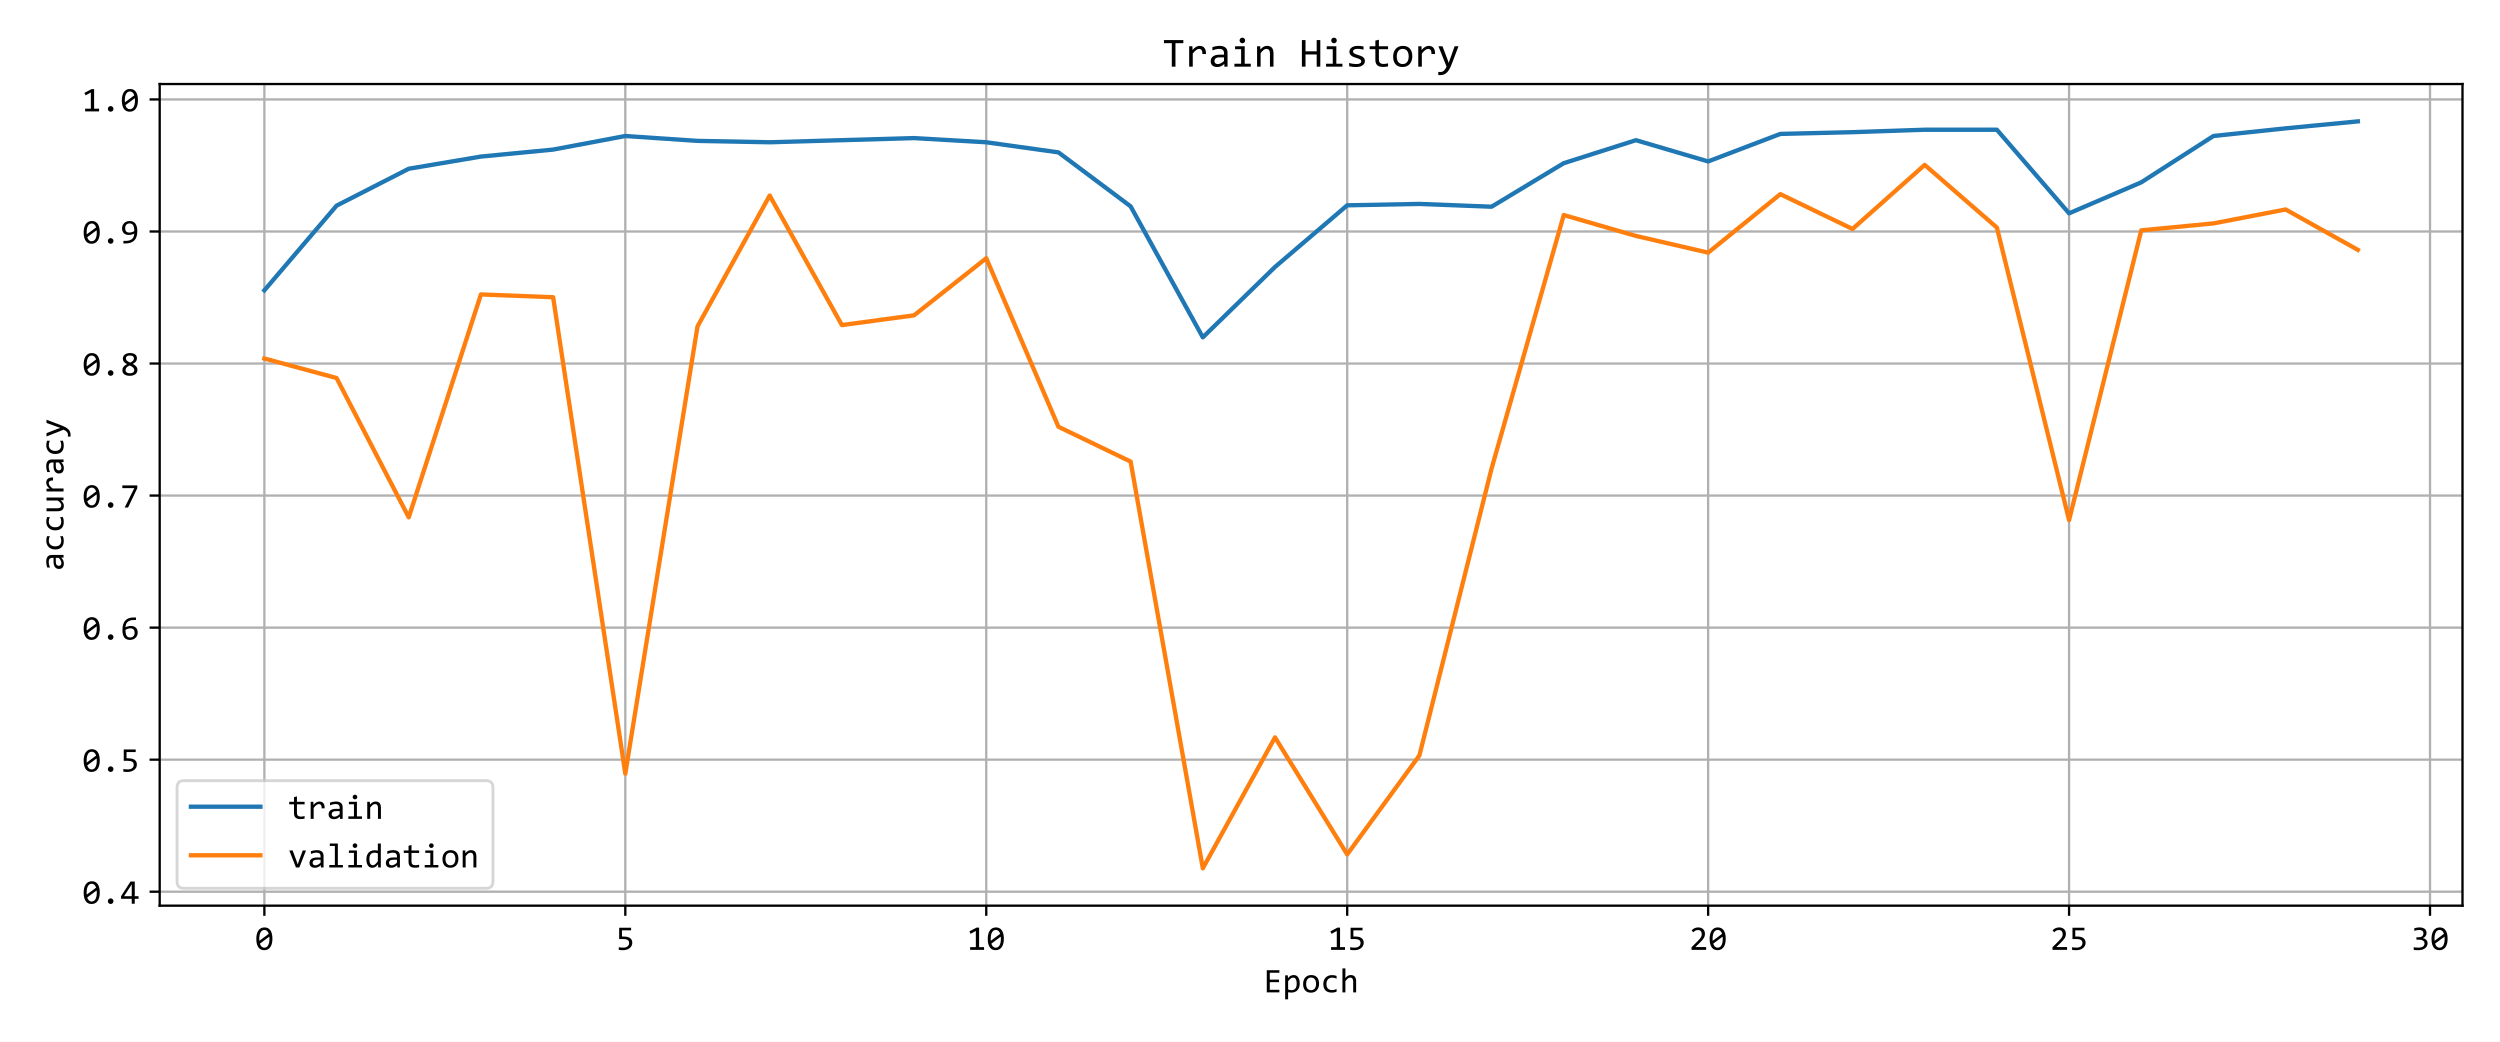
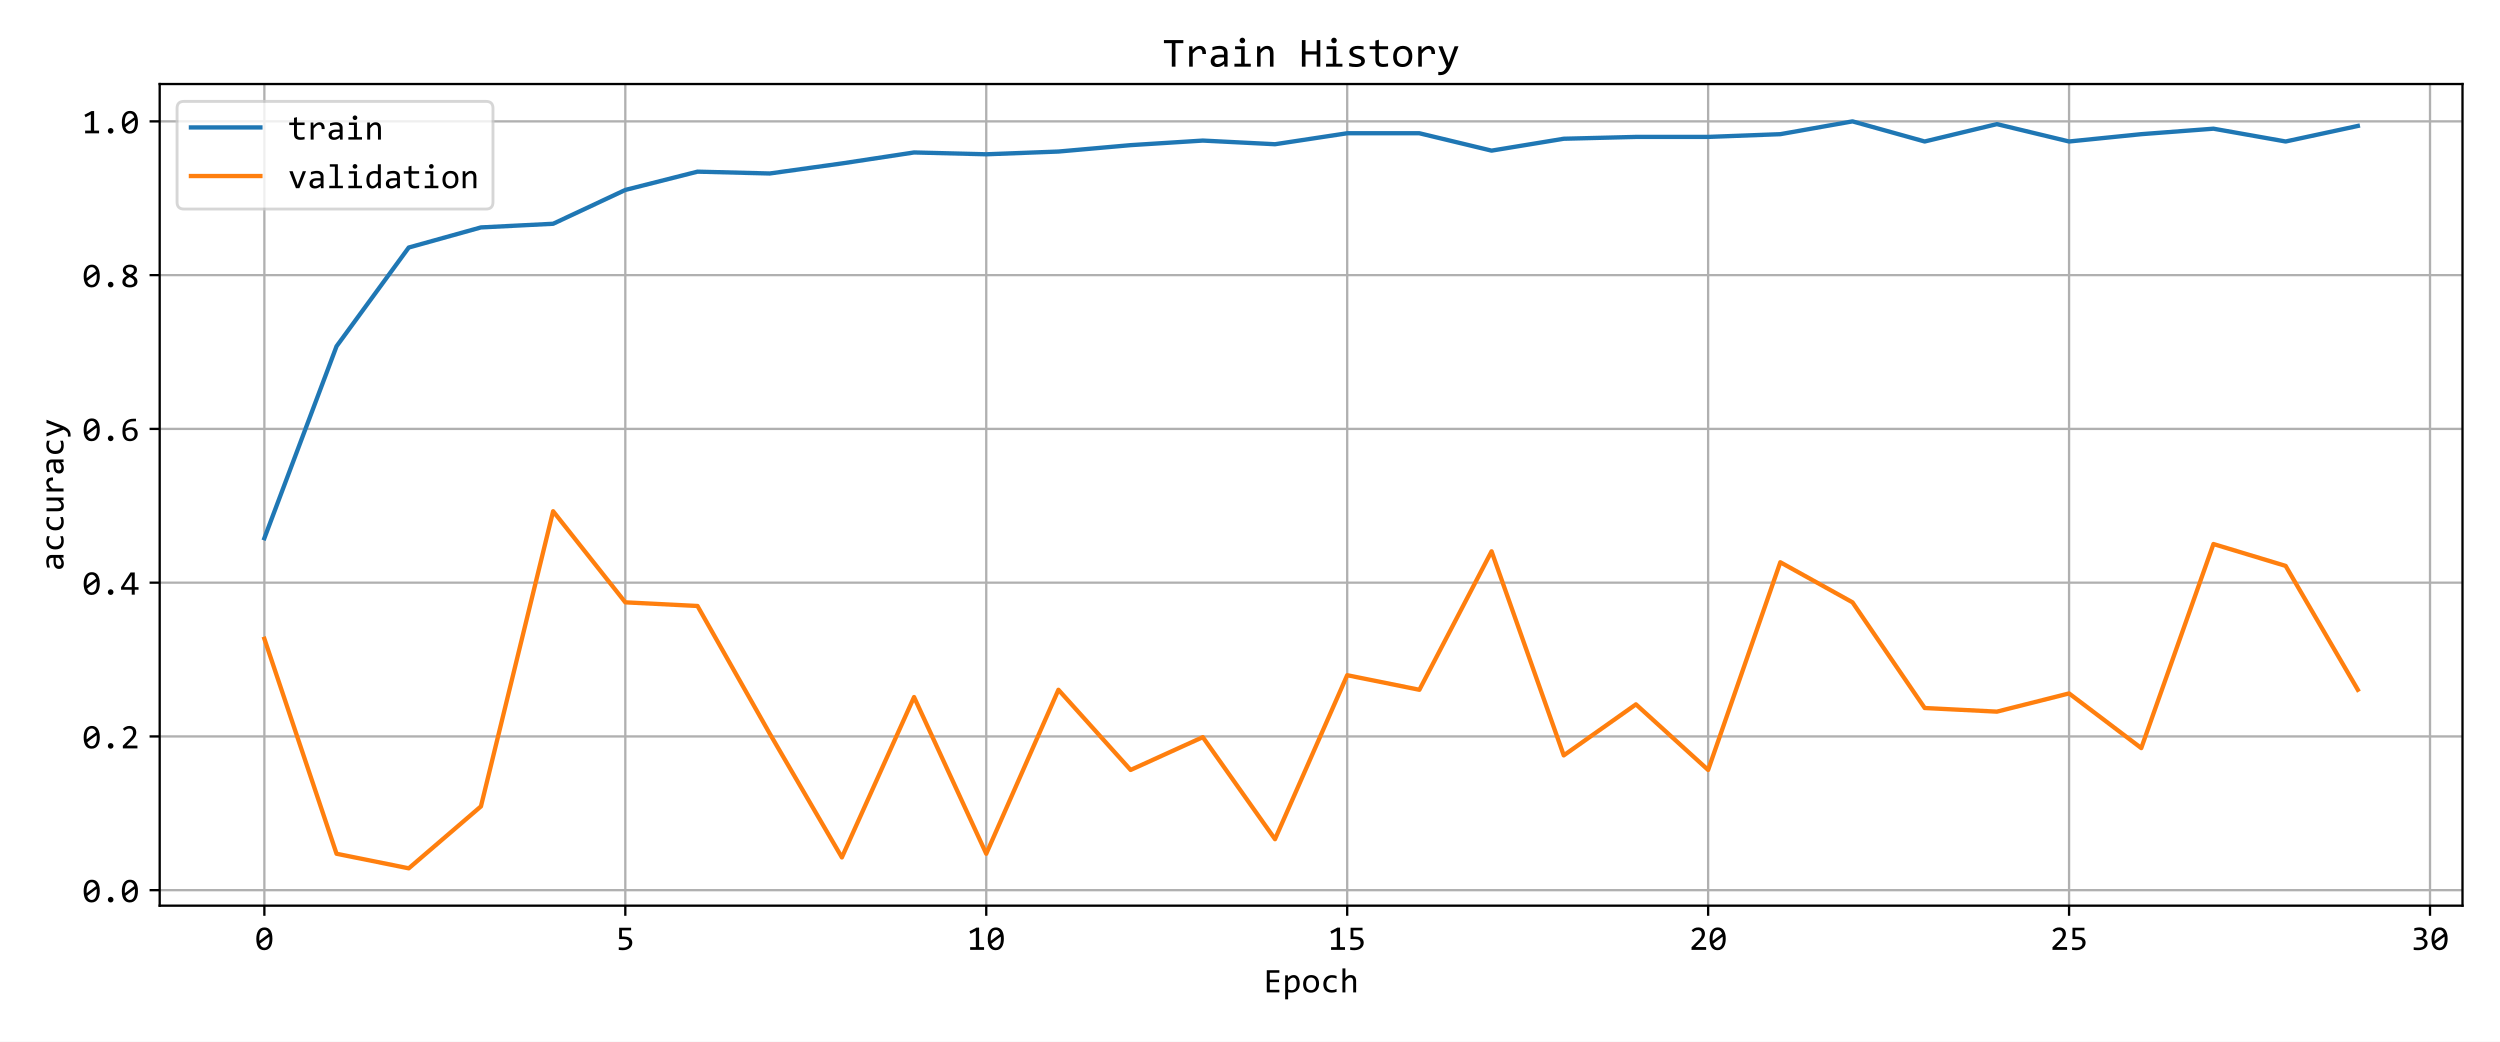
<svg xmlns="http://www.w3.org/2000/svg" xmlns:xlink="http://www.w3.org/1999/xlink" width="864pt" height="360pt" viewBox="0 0 864 360" version="1.1">
  <defs>
    <style type="text/css">*{stroke-linejoin: round; stroke-linecap: butt}</style>
  </defs>
  <g id="figure_1">
    <g id="patch_1">
      <path d="M 0 360  L 864 360  L 864 0  L 0 0  z " style="fill: #ffffff" />
    </g>
    <g id="axes_1">
      <g id="patch_2">
        <path d="M 55.19 313  L 851.04 313  L 851.04 29.04  L 55.19 29.04  z " style="fill: #ffffff" />
      </g>
      <g id="matplotlib.axis_1">
        <g id="xtick_1">
          <g id="line2d_1">
-             <path d="M 91.365 313  L 91.365 29.04  " clip-path="url(#p1c2dff06a8)" style="fill: none; stroke: #b0b0b0; stroke-width: 0.8; stroke-linecap: square" />
+             <path d="M 91.365 313  L 91.365 29.04  " clip-path="url(#p4a20f8041e)" style="fill: none; stroke: #b0b0b0; stroke-width: 0.8; stroke-linecap: square" />
          </g>
          <g id="line2d_2">
            <defs>
-               <path id="m6f1ae9b182" d="M 0 0  L 0 3.5  " style="stroke: #000000; stroke-width: 0.8" />
-             </defs>
-             <g>
-               <use xlink:href="#m6f1ae9b182" x="91.365" y="313" style="stroke: #000000; stroke-width: 0.8" />
+               <path id="md03b882b1d" d="M 0 0  L 0 3.5  " style="stroke: #000000; stroke-width: 0.8" />
+             </defs>
+             <g>
+               <use xlink:href="#md03b882b1d" x="91.365" y="313" style="stroke: #000000; stroke-width: 0.8" />
            </g>
          </g>
          <g id="text_1">
            <g transform="translate(88.06594 328.28) scale(0.12 -0.12)">
              <defs>
                <path id="Consolas-30" d="M 3244 2041  Q 3244 1572 3150 1186  Q 3056 800 2865 523  Q 2675 247 2392 95  Q 2109 -56 1728 -56  Q 1400 -56 1131 67  Q 863 191 672 447  Q 481 703 378 1100  Q 275 1497 275 2041  Q 275 2509 370 2896  Q 466 3284 655 3561  Q 844 3838 1128 3989  Q 1413 4141 1791 4141  Q 2119 4141 2387 4017  Q 2656 3894 2847 3636  Q 3038 3378 3141 2981  Q 3244 2584 3244 2041  z M 2694 2022  Q 2694 2128 2686 2233  Q 2678 2338 2669 2438  L 941 1153  Q 988 991 1059 853  Q 1131 716 1232 617  Q 1334 519 1464 464  Q 1594 409 1759 409  Q 1972 409 2145 512  Q 2319 616 2441 819  Q 2563 1022 2628 1323  Q 2694 1625 2694 2022  z M 825 2059  Q 825 1963 826 1866  Q 828 1769 838 1678  L 2566 2956  Q 2519 3116 2447 3247  Q 2375 3378 2275 3473  Q 2175 3569 2047 3622  Q 1919 3675 1759 3675  Q 1547 3675 1373 3572  Q 1200 3469 1078 3264  Q 956 3059 890 2757  Q 825 2456 825 2059  z " transform="scale(0.015625)" />
              </defs>
              <use xlink:href="#Consolas-30" />
            </g>
          </g>
        </g>
        <g id="xtick_2">
          <g id="line2d_3">
-             <path d="M 216.106 313  L 216.106 29.04  " clip-path="url(#p1c2dff06a8)" style="fill: none; stroke: #b0b0b0; stroke-width: 0.8; stroke-linecap: square" />
+             <path d="M 216.106 313  L 216.106 29.04  " clip-path="url(#p4a20f8041e)" style="fill: none; stroke: #b0b0b0; stroke-width: 0.8; stroke-linecap: square" />
          </g>
          <g id="line2d_4">
            <g>
-               <use xlink:href="#m6f1ae9b182" x="216.106" y="313" style="stroke: #000000; stroke-width: 0.8" />
+               <use xlink:href="#md03b882b1d" x="216.106" y="313" style="stroke: #000000; stroke-width: 0.8" />
            </g>
          </g>
          <g id="text_2">
            <g transform="translate(212.8073 328.28) scale(0.12 -0.12)">
              <defs>
                <path id="Consolas-35" d="M 3047 1306  Q 3047 1003 2915 753  Q 2784 503 2554 323  Q 2325 144 2012 44  Q 1700 -56 1338 -56  Q 1247 -56 1142 -51  Q 1038 -47 934 -39  Q 831 -31 732 -22  Q 634 -13 556 0  L 556 494  Q 725 453 942 434  Q 1159 416 1381 416  Q 1631 416 1831 475  Q 2031 534 2172 645  Q 2313 756 2388 914  Q 2463 1072 2463 1269  Q 2463 1650 2189 1823  Q 1916 1997 1403 1997  L 628 1997  L 628 4084  L 2828 4084  L 2828 3609  L 1141 3609  L 1141 2463  L 1497 2463  Q 1791 2463 2069 2409  Q 2347 2356 2564 2223  Q 2781 2091 2914 1867  Q 3047 1644 3047 1306  z " transform="scale(0.015625)" />
              </defs>
              <use xlink:href="#Consolas-35" />
            </g>
          </g>
        </g>
        <g id="xtick_3">
          <g id="line2d_5">
-             <path d="M 340.848 313  L 340.848 29.04  " clip-path="url(#p1c2dff06a8)" style="fill: none; stroke: #b0b0b0; stroke-width: 0.8; stroke-linecap: square" />
+             <path d="M 340.848 313  L 340.848 29.04  " clip-path="url(#p4a20f8041e)" style="fill: none; stroke: #b0b0b0; stroke-width: 0.8; stroke-linecap: square" />
          </g>
          <g id="line2d_6">
            <g>
-               <use xlink:href="#m6f1ae9b182" x="340.848" y="313" style="stroke: #000000; stroke-width: 0.8" />
+               <use xlink:href="#md03b882b1d" x="340.848" y="313" style="stroke: #000000; stroke-width: 0.8" />
            </g>
          </g>
          <g id="text_3">
            <g transform="translate(334.2496 328.28) scale(0.12 -0.12)">
              <defs>
                <path id="Consolas-31" d="M 3116 0  L 550 0  L 550 506  L 1600 506  L 1600 3488  L 622 2956  L 422 3419  L 1722 4103  L 2203 4103  L 2203 506  L 3116 506  L 3116 0  z " transform="scale(0.015625)" />
              </defs>
              <use xlink:href="#Consolas-31" />
              <use xlink:href="#Consolas-30" x="54.98" />
            </g>
          </g>
        </g>
        <g id="xtick_4">
          <g id="line2d_7">
-             <path d="M 465.589 313  L 465.589 29.04  " clip-path="url(#p1c2dff06a8)" style="fill: none; stroke: #b0b0b0; stroke-width: 0.8; stroke-linecap: square" />
+             <path d="M 465.589 313  L 465.589 29.04  " clip-path="url(#p4a20f8041e)" style="fill: none; stroke: #b0b0b0; stroke-width: 0.8; stroke-linecap: square" />
          </g>
          <g id="line2d_8">
            <g>
-               <use xlink:href="#m6f1ae9b182" x="465.589" y="313" style="stroke: #000000; stroke-width: 0.8" />
+               <use xlink:href="#md03b882b1d" x="465.589" y="313" style="stroke: #000000; stroke-width: 0.8" />
            </g>
          </g>
          <g id="text_4">
            <g transform="translate(458.991 328.28) scale(0.12 -0.12)">
              <use xlink:href="#Consolas-31" />
              <use xlink:href="#Consolas-35" x="54.98" />
            </g>
          </g>
        </g>
        <g id="xtick_5">
          <g id="line2d_9">
-             <path d="M 590.331 313  L 590.331 29.04  " clip-path="url(#p1c2dff06a8)" style="fill: none; stroke: #b0b0b0; stroke-width: 0.8; stroke-linecap: square" />
+             <path d="M 590.331 313  L 590.331 29.04  " clip-path="url(#p4a20f8041e)" style="fill: none; stroke: #b0b0b0; stroke-width: 0.8; stroke-linecap: square" />
          </g>
          <g id="line2d_10">
            <g>
-               <use xlink:href="#m6f1ae9b182" x="590.331" y="313" style="stroke: #000000; stroke-width: 0.8" />
+               <use xlink:href="#md03b882b1d" x="590.331" y="313" style="stroke: #000000; stroke-width: 0.8" />
            </g>
          </g>
          <g id="text_5">
            <g transform="translate(583.7324 328.28) scale(0.12 -0.12)">
              <defs>
                <path id="Consolas-32" d="M 3150 0  L 459 0  L 459 488  L 1516 1538  Q 1775 1794 1937 1981  Q 2100 2169 2190 2323  Q 2281 2478 2312 2615  Q 2344 2753 2344 2913  Q 2344 3063 2303 3198  Q 2263 3334 2178 3437  Q 2094 3541 1959 3600  Q 1825 3659 1638 3659  Q 1378 3659 1165 3543  Q 953 3428 775 3244  L 475 3603  Q 706 3847 1007 3994  Q 1309 4141 1709 4141  Q 1981 4141 2204 4059  Q 2428 3978 2590 3825  Q 2753 3672 2842 3450  Q 2931 3228 2931 2950  Q 2931 2716 2868 2516  Q 2806 2316 2679 2117  Q 2553 1919 2361 1706  Q 2169 1494 1906 1241  L 1166 519  L 3150 519  L 3150 0  z " transform="scale(0.015625)" />
              </defs>
              <use xlink:href="#Consolas-32" />
              <use xlink:href="#Consolas-30" x="54.98" />
            </g>
          </g>
        </g>
        <g id="xtick_6">
          <g id="line2d_11">
-             <path d="M 715.072 313  L 715.072 29.04  " clip-path="url(#p1c2dff06a8)" style="fill: none; stroke: #b0b0b0; stroke-width: 0.8; stroke-linecap: square" />
+             <path d="M 715.072 313  L 715.072 29.04  " clip-path="url(#p4a20f8041e)" style="fill: none; stroke: #b0b0b0; stroke-width: 0.8; stroke-linecap: square" />
          </g>
          <g id="line2d_12">
            <g>
-               <use xlink:href="#m6f1ae9b182" x="715.072" y="313" style="stroke: #000000; stroke-width: 0.8" />
+               <use xlink:href="#md03b882b1d" x="715.072" y="313" style="stroke: #000000; stroke-width: 0.8" />
            </g>
          </g>
          <g id="text_6">
            <g transform="translate(708.4738 328.28) scale(0.12 -0.12)">
              <use xlink:href="#Consolas-32" />
              <use xlink:href="#Consolas-35" x="54.98" />
            </g>
          </g>
        </g>
        <g id="xtick_7">
          <g id="line2d_13">
-             <path d="M 839.813 313  L 839.813 29.04  " clip-path="url(#p1c2dff06a8)" style="fill: none; stroke: #b0b0b0; stroke-width: 0.8; stroke-linecap: square" />
+             <path d="M 839.813 313  L 839.813 29.04  " clip-path="url(#p4a20f8041e)" style="fill: none; stroke: #b0b0b0; stroke-width: 0.8; stroke-linecap: square" />
          </g>
          <g id="line2d_14">
            <g>
-               <use xlink:href="#m6f1ae9b182" x="839.813" y="313" style="stroke: #000000; stroke-width: 0.8" />
+               <use xlink:href="#md03b882b1d" x="839.813" y="313" style="stroke: #000000; stroke-width: 0.8" />
            </g>
          </g>
          <g id="text_7">
            <g transform="translate(833.2152 328.28) scale(0.12 -0.12)">
              <defs>
                <path id="Consolas-33" d="M 3072 1241  Q 3072 972 2962 736  Q 2853 500 2634 323  Q 2416 147 2084 45  Q 1753 -56 1313 -56  Q 1069 -56 875 -40  Q 681 -25 513 0  L 513 488  Q 706 453 922 434  Q 1138 416 1363 416  Q 1669 416 1886 470  Q 2103 525 2240 628  Q 2378 731 2440 878  Q 2503 1025 2503 1209  Q 2503 1378 2428 1503  Q 2353 1628 2217 1712  Q 2081 1797 1892 1839  Q 1703 1881 1478 1881  L 1013 1881  L 1013 2328  L 1484 2328  Q 1669 2328 1820 2376  Q 1972 2425 2080 2515  Q 2188 2606 2245 2739  Q 2303 2872 2303 3041  Q 2303 3369 2103 3519  Q 1903 3669 1516 3669  Q 1309 3669 1090 3628  Q 872 3588 622 3506  L 622 3981  Q 728 4019 848 4048  Q 969 4078 1089 4098  Q 1209 4119 1328 4130  Q 1447 4141 1556 4141  Q 1881 4141 2128 4070  Q 2375 4000 2540 3869  Q 2706 3738 2790 3550  Q 2875 3363 2875 3128  Q 2875 2778 2695 2540  Q 2516 2303 2203 2163  Q 2363 2138 2517 2063  Q 2672 1988 2795 1870  Q 2919 1753 2995 1593  Q 3072 1434 3072 1241  z " transform="scale(0.015625)" />
              </defs>
              <use xlink:href="#Consolas-33" />
              <use xlink:href="#Consolas-30" x="54.98" />
            </g>
          </g>
        </g>
        <g id="text_8">
          <g transform="translate(436.6197 342.9619) scale(0.12 -0.12)">
            <defs>
              <path id="Consolas-45" d="M 2950 0  L 628 0  L 628 4084  L 2950 4084  L 2950 3616  L 1184 3616  L 1184 2350  L 2881 2350  L 2881 1881  L 1184 1881  L 1184 475  L 2950 475  L 2950 0  z " transform="scale(0.015625)" />
              <path id="Consolas-70" d="M 3181 1625  Q 3181 1206 3064 893  Q 2947 581 2740 375  Q 2534 169 2253 65  Q 1972 -38 1644 -38  Q 1494 -38 1345 -22  Q 1197 -6 1044 31  L 1044 -1281  L 500 -1281  L 500 3138  L 984 3138  L 1019 2613  Q 1253 2934 1518 3064  Q 1784 3194 2094 3194  Q 2363 3194 2566 3081  Q 2769 2969 2906 2764  Q 3044 2559 3112 2270  Q 3181 1981 3181 1625  z M 2625 1600  Q 2625 1847 2589 2053  Q 2553 2259 2475 2406  Q 2397 2553 2275 2636  Q 2153 2719 1984 2719  Q 1881 2719 1775 2686  Q 1669 2653 1555 2576  Q 1441 2500 1314 2373  Q 1188 2247 1044 2059  L 1044 538  Q 1194 475 1359 439  Q 1525 403 1684 403  Q 2125 403 2375 701  Q 2625 1000 2625 1600  z " transform="scale(0.015625)" />
              <path id="Consolas-6f" d="M 3231 1594  Q 3231 1228 3128 923  Q 3025 619 2831 401  Q 2638 184 2359 64  Q 2081 -56 1728 -56  Q 1391 -56 1123 48  Q 856 153 670 356  Q 484 559 386 859  Q 288 1159 288 1550  Q 288 1916 391 2217  Q 494 2519 687 2736  Q 881 2953 1159 3073  Q 1438 3194 1791 3194  Q 2128 3194 2395 3089  Q 2663 2984 2848 2782  Q 3034 2581 3132 2281  Q 3231 1981 3231 1594  z M 2675 1569  Q 2675 1859 2611 2076  Q 2547 2294 2428 2439  Q 2309 2584 2139 2657  Q 1969 2731 1759 2731  Q 1516 2731 1342 2636  Q 1169 2541 1058 2381  Q 947 2222 895 2011  Q 844 1800 844 1569  Q 844 1278 908 1059  Q 972 841 1090 695  Q 1209 550 1378 476  Q 1547 403 1759 403  Q 2003 403 2176 498  Q 2350 594 2461 753  Q 2572 913 2623 1123  Q 2675 1334 2675 1569  z " transform="scale(0.015625)" />
              <path id="Consolas-63" d="M 2938 116  Q 2725 34 2501 -5  Q 2278 -44 2041 -44  Q 1297 -44 895 359  Q 494 763 494 1538  Q 494 1909 609 2212  Q 725 2516 934 2731  Q 1144 2947 1434 3064  Q 1725 3181 2075 3181  Q 2319 3181 2531 3147  Q 2744 3113 2938 3034  L 2938 2516  Q 2734 2622 2523 2670  Q 2313 2719 2088 2719  Q 1878 2719 1692 2639  Q 1506 2559 1365 2409  Q 1225 2259 1144 2043  Q 1063 1828 1063 1556  Q 1063 988 1339 705  Q 1616 422 2106 422  Q 2328 422 2536 472  Q 2744 522 2938 622  L 2938 116  z " transform="scale(0.015625)" />
              <path id="Consolas-68" d="M 3022 0  L 2478 0  L 2478 2003  Q 2478 2366 2342 2545  Q 2206 2725 1953 2725  Q 1844 2725 1748 2695  Q 1653 2666 1550 2592  Q 1447 2519 1325 2394  Q 1203 2269 1044 2081  L 1044 0  L 500 0  L 500 4416  L 1044 4416  L 1044 3138  L 1025 2644  Q 1153 2797 1276 2901  Q 1400 3006 1523 3072  Q 1647 3138 1775 3166  Q 1903 3194 2041 3194  Q 2509 3194 2765 2908  Q 3022 2622 3022 2047  L 3022 0  z " transform="scale(0.015625)" />
            </defs>
            <use xlink:href="#Consolas-45" />
            <use xlink:href="#Consolas-70" x="54.98" />
            <use xlink:href="#Consolas-6f" x="109.961" />
            <use xlink:href="#Consolas-63" x="164.941" />
            <use xlink:href="#Consolas-68" x="219.922" />
          </g>
        </g>
      </g>
      <g id="matplotlib.axis_2">
        <g id="ytick_1">
          <g id="line2d_15">
-             <path d="M 55.19 308.18  L 851.04 308.18  " clip-path="url(#p1c2dff06a8)" style="fill: none; stroke: #b0b0b0; stroke-width: 0.8; stroke-linecap: square" />
+             <path d="M 55.19 307.648  L 851.04 307.648  " clip-path="url(#p4a20f8041e)" style="fill: none; stroke: #b0b0b0; stroke-width: 0.8; stroke-linecap: square" />
          </g>
          <g id="line2d_16">
            <defs>
-               <path id="mc14a8069ad" d="M 0 0  L -3.5 0  " style="stroke: #000000; stroke-width: 0.8" />
-             </defs>
-             <g>
-               <use xlink:href="#mc14a8069ad" x="55.19" y="308.18" style="stroke: #000000; stroke-width: 0.8" />
+               <path id="ma735a59d8e" d="M 0 0  L -3.5 0  " style="stroke: #000000; stroke-width: 0.8" />
+             </defs>
+             <g>
+               <use xlink:href="#ma735a59d8e" x="55.19" y="307.648" style="stroke: #000000; stroke-width: 0.8" />
            </g>
          </g>
          <g id="text_9">
-             <g transform="translate(28.39562 312.3201) scale(0.12 -0.12)">
+             <g transform="translate(28.39562 311.7882) scale(0.12 -0.12)">
              <defs>
                <path id="Consolas-2e" d="M 1734 984  Q 1841 984 1936 943  Q 2031 903 2101 831  Q 2172 759 2212 664  Q 2253 569 2253 459  Q 2253 353 2212 259  Q 2172 166 2101 95  Q 2031 25 1936 -15  Q 1841 -56 1734 -56  Q 1625 -56 1531 -15  Q 1438 25 1367 95  Q 1297 166 1256 259  Q 1216 353 1216 459  Q 1216 569 1256 664  Q 1297 759 1367 831  Q 1438 903 1531 943  Q 1625 984 1734 984  z " transform="scale(0.015625)" />
-                 <path id="Consolas-34" d="M 3353 903  L 2656 903  L 2656 0  L 2100 0  L 2100 903  L 134 903  L 134 1381  L 1875 4084  L 2656 4084  L 2656 1381  L 3353 1381  L 3353 903  z M 2100 3559  L 678 1381  L 2100 1381  L 2100 3559  z " transform="scale(0.015625)" />
-               </defs>
-               <use xlink:href="#Consolas-30" />
-               <use xlink:href="#Consolas-2e" x="54.98" />
-               <use xlink:href="#Consolas-34" x="109.961" />
+               </defs>
+               <use xlink:href="#Consolas-30" />
+               <use xlink:href="#Consolas-2e" x="54.98" />
+               <use xlink:href="#Consolas-30" x="109.961" />
            </g>
          </g>
        </g>
        <g id="ytick_2">
          <g id="line2d_17">
-             <path d="M 55.19 262.544  L 851.04 262.544  " clip-path="url(#p1c2dff06a8)" style="fill: none; stroke: #b0b0b0; stroke-width: 0.8; stroke-linecap: square" />
+             <path d="M 55.19 254.508  L 851.04 254.508  " clip-path="url(#p4a20f8041e)" style="fill: none; stroke: #b0b0b0; stroke-width: 0.8; stroke-linecap: square" />
          </g>
          <g id="line2d_18">
            <g>
-               <use xlink:href="#mc14a8069ad" x="55.19" y="262.544" style="stroke: #000000; stroke-width: 0.8" />
+               <use xlink:href="#ma735a59d8e" x="55.19" y="254.508" style="stroke: #000000; stroke-width: 0.8" />
            </g>
          </g>
          <g id="text_10">
-             <g transform="translate(28.39562 266.684) scale(0.12 -0.12)">
-               <use xlink:href="#Consolas-30" />
-               <use xlink:href="#Consolas-2e" x="54.98" />
-               <use xlink:href="#Consolas-35" x="109.961" />
+             <g transform="translate(28.39562 258.648) scale(0.12 -0.12)">
+               <use xlink:href="#Consolas-30" />
+               <use xlink:href="#Consolas-2e" x="54.98" />
+               <use xlink:href="#Consolas-32" x="109.961" />
            </g>
          </g>
        </g>
        <g id="ytick_3">
          <g id="line2d_19">
-             <path d="M 55.19 216.908  L 851.04 216.908  " clip-path="url(#p1c2dff06a8)" style="fill: none; stroke: #b0b0b0; stroke-width: 0.8; stroke-linecap: square" />
+             <path d="M 55.19 201.368  L 851.04 201.368  " clip-path="url(#p4a20f8041e)" style="fill: none; stroke: #b0b0b0; stroke-width: 0.8; stroke-linecap: square" />
          </g>
          <g id="line2d_20">
            <g>
-               <use xlink:href="#mc14a8069ad" x="55.19" y="216.908" style="stroke: #000000; stroke-width: 0.8" />
+               <use xlink:href="#ma735a59d8e" x="55.19" y="201.368" style="stroke: #000000; stroke-width: 0.8" />
            </g>
          </g>
          <g id="text_11">
-             <g transform="translate(28.39562 221.0479) scale(0.12 -0.12)">
-               <defs>
-                 <path id="Consolas-36" d="M 3200 1294  Q 3200 1013 3098 766  Q 2997 519 2809 336  Q 2622 153 2358 48  Q 2094 -56 1772 -56  Q 1434 -56 1175 51  Q 916 159 741 382  Q 566 606 475 947  Q 384 1288 384 1753  Q 384 2066 425 2359  Q 466 2653 559 2912  Q 653 3172 809 3387  Q 966 3603 1198 3758  Q 1431 3913 1747 3998  Q 2063 4084 2478 4084  L 2881 4084  L 2881 3609  L 2444 3609  Q 2078 3609 1809 3521  Q 1541 3434 1359 3275  Q 1178 3116 1081 2891  Q 984 2666 959 2388  L 947 2259  Q 1144 2375 1401 2445  Q 1659 2516 1959 2516  Q 2269 2516 2501 2425  Q 2734 2334 2889 2173  Q 3044 2013 3122 1788  Q 3200 1563 3200 1294  z M 2631 1259  Q 2631 1447 2586 1598  Q 2541 1750 2444 1854  Q 2347 1959 2198 2017  Q 2050 2075 1844 2075  Q 1725 2075 1603 2053  Q 1481 2031 1364 1992  Q 1247 1953 1140 1903  Q 1034 1853 947 1797  Q 947 1394 1003 1123  Q 1059 853 1170 690  Q 1281 528 1443 459  Q 1606 391 1819 391  Q 1997 391 2145 448  Q 2294 506 2401 618  Q 2509 731 2570 892  Q 2631 1053 2631 1259  z " transform="scale(0.015625)" />
-               </defs>
-               <use xlink:href="#Consolas-30" />
-               <use xlink:href="#Consolas-2e" x="54.98" />
-               <use xlink:href="#Consolas-36" x="109.961" />
+             <g transform="translate(28.39562 205.5078) scale(0.12 -0.12)">
+               <defs>
+                 <path id="Consolas-34" d="M 3353 903  L 2656 903  L 2656 0  L 2100 0  L 2100 903  L 134 903  L 134 1381  L 1875 4084  L 2656 4084  L 2656 1381  L 3353 1381  L 3353 903  z M 2100 3559  L 678 1381  L 2100 1381  L 2100 3559  z " transform="scale(0.015625)" />
+               </defs>
+               <use xlink:href="#Consolas-30" />
+               <use xlink:href="#Consolas-2e" x="54.98" />
+               <use xlink:href="#Consolas-34" x="109.961" />
            </g>
          </g>
        </g>
        <g id="ytick_4">
          <g id="line2d_21">
-             <path d="M 55.19 171.272  L 851.04 171.272  " clip-path="url(#p1c2dff06a8)" style="fill: none; stroke: #b0b0b0; stroke-width: 0.8; stroke-linecap: square" />
+             <path d="M 55.19 148.228  L 851.04 148.228  " clip-path="url(#p4a20f8041e)" style="fill: none; stroke: #b0b0b0; stroke-width: 0.8; stroke-linecap: square" />
          </g>
          <g id="line2d_22">
            <g>
-               <use xlink:href="#mc14a8069ad" x="55.19" y="171.272" style="stroke: #000000; stroke-width: 0.8" />
+               <use xlink:href="#ma735a59d8e" x="55.19" y="148.228" style="stroke: #000000; stroke-width: 0.8" />
            </g>
          </g>
          <g id="text_12">
-             <g transform="translate(28.39562 175.4117) scale(0.12 -0.12)">
-               <defs>
-                 <path id="Consolas-37" d="M 3128 3578  L 1416 0  L 794 0  L 2572 3578  L 366 3578  L 366 4084  L 3128 4084  L 3128 3578  z " transform="scale(0.015625)" />
-               </defs>
-               <use xlink:href="#Consolas-30" />
-               <use xlink:href="#Consolas-2e" x="54.98" />
-               <use xlink:href="#Consolas-37" x="109.961" />
+             <g transform="translate(28.39562 152.3676) scale(0.12 -0.12)">
+               <defs>
+                 <path id="Consolas-36" d="M 3200 1294  Q 3200 1013 3098 766  Q 2997 519 2809 336  Q 2622 153 2358 48  Q 2094 -56 1772 -56  Q 1434 -56 1175 51  Q 916 159 741 382  Q 566 606 475 947  Q 384 1288 384 1753  Q 384 2066 425 2359  Q 466 2653 559 2912  Q 653 3172 809 3387  Q 966 3603 1198 3758  Q 1431 3913 1747 3998  Q 2063 4084 2478 4084  L 2881 4084  L 2881 3609  L 2444 3609  Q 2078 3609 1809 3521  Q 1541 3434 1359 3275  Q 1178 3116 1081 2891  Q 984 2666 959 2388  L 947 2259  Q 1144 2375 1401 2445  Q 1659 2516 1959 2516  Q 2269 2516 2501 2425  Q 2734 2334 2889 2173  Q 3044 2013 3122 1788  Q 3200 1563 3200 1294  z M 2631 1259  Q 2631 1447 2586 1598  Q 2541 1750 2444 1854  Q 2347 1959 2198 2017  Q 2050 2075 1844 2075  Q 1725 2075 1603 2053  Q 1481 2031 1364 1992  Q 1247 1953 1140 1903  Q 1034 1853 947 1797  Q 947 1394 1003 1123  Q 1059 853 1170 690  Q 1281 528 1443 459  Q 1606 391 1819 391  Q 1997 391 2145 448  Q 2294 506 2401 618  Q 2509 731 2570 892  Q 2631 1053 2631 1259  z " transform="scale(0.015625)" />
+               </defs>
+               <use xlink:href="#Consolas-30" />
+               <use xlink:href="#Consolas-2e" x="54.98" />
+               <use xlink:href="#Consolas-36" x="109.961" />
            </g>
          </g>
        </g>
        <g id="ytick_5">
          <g id="line2d_23">
-             <path d="M 55.19 125.636  L 851.04 125.636  " clip-path="url(#p1c2dff06a8)" style="fill: none; stroke: #b0b0b0; stroke-width: 0.8; stroke-linecap: square" />
+             <path d="M 55.19 95.087  L 851.04 95.087  " clip-path="url(#p4a20f8041e)" style="fill: none; stroke: #b0b0b0; stroke-width: 0.8; stroke-linecap: square" />
          </g>
          <g id="line2d_24">
            <g>
-               <use xlink:href="#mc14a8069ad" x="55.19" y="125.636" style="stroke: #000000; stroke-width: 0.8" />
+               <use xlink:href="#ma735a59d8e" x="55.19" y="95.087" style="stroke: #000000; stroke-width: 0.8" />
            </g>
          </g>
          <g id="text_13">
-             <g transform="translate(28.39562 129.7756) scale(0.12 -0.12)">
+             <g transform="translate(28.39562 99.22746) scale(0.12 -0.12)">
              <defs>
                <path id="Consolas-38" d="M 3150 1025  Q 3150 766 3044 564  Q 2938 363 2747 225  Q 2556 88 2297 16  Q 2038 -56 1734 -56  Q 1400 -56 1145 19  Q 891 94 719 228  Q 547 363 459 547  Q 372 731 372 953  Q 372 1328 581 1600  Q 791 1872 1228 2094  Q 828 2297 643 2545  Q 459 2794 459 3116  Q 459 3313 540 3497  Q 622 3681 786 3825  Q 950 3969 1197 4055  Q 1444 4141 1778 4141  Q 2094 4141 2333 4073  Q 2572 4006 2734 3881  Q 2897 3756 2978 3578  Q 3059 3400 3059 3181  Q 3059 2825 2861 2575  Q 2663 2325 2297 2138  Q 2478 2047 2634 1937  Q 2791 1828 2906 1693  Q 3022 1559 3086 1393  Q 3150 1228 3150 1025  z M 2503 3138  Q 2503 3416 2308 3552  Q 2113 3688 1759 3688  Q 1409 3688 1214 3553  Q 1019 3419 1019 3150  Q 1019 3028 1066 2925  Q 1113 2822 1211 2731  Q 1309 2641 1456 2553  Q 1603 2466 1806 2375  Q 2159 2541 2331 2720  Q 2503 2900 2503 3138  z M 2559 984  Q 2559 1100 2521 1209  Q 2484 1319 2387 1425  Q 2291 1531 2128 1637  Q 1966 1744 1716 1856  Q 1503 1753 1358 1651  Q 1213 1550 1123 1445  Q 1034 1341 996 1228  Q 959 1116 959 991  Q 959 850 1020 742  Q 1081 634 1187 559  Q 1294 484 1441 446  Q 1588 409 1759 409  Q 1925 409 2072 443  Q 2219 478 2326 548  Q 2434 619 2496 726  Q 2559 834 2559 984  z " transform="scale(0.015625)" />
              </defs>
              <use xlink:href="#Consolas-30" />
              <use xlink:href="#Consolas-2e" x="54.98" />
              <use xlink:href="#Consolas-38" x="109.961" />
            </g>
          </g>
        </g>
        <g id="ytick_6">
          <g id="line2d_25">
-             <path d="M 55.19 79.999  L 851.04 79.999  " clip-path="url(#p1c2dff06a8)" style="fill: none; stroke: #b0b0b0; stroke-width: 0.8; stroke-linecap: square" />
+             <path d="M 55.19 41.947  L 851.04 41.947  " clip-path="url(#p4a20f8041e)" style="fill: none; stroke: #b0b0b0; stroke-width: 0.8; stroke-linecap: square" />
          </g>
          <g id="line2d_26">
            <g>
-               <use xlink:href="#mc14a8069ad" x="55.19" y="79.999" style="stroke: #000000; stroke-width: 0.8" />
+               <use xlink:href="#ma735a59d8e" x="55.19" y="41.947" style="stroke: #000000; stroke-width: 0.8" />
            </g>
          </g>
          <g id="text_14">
-             <g transform="translate(28.39562 84.13945) scale(0.12 -0.12)">
-               <defs>
-                 <path id="Consolas-39" d="M 3128 2272  Q 3128 1675 2984 1245  Q 2841 816 2559 539  Q 2278 263 1862 131  Q 1447 0 903 0  L 563 0  L 563 475  L 941 475  Q 1344 475 1637 556  Q 1931 638 2126 795  Q 2322 953 2425 1179  Q 2528 1406 2553 1697  L 2566 1825  Q 2369 1709 2112 1639  Q 1856 1569 1556 1569  Q 1247 1569 1012 1659  Q 778 1750 623 1912  Q 469 2075 391 2298  Q 313 2522 313 2784  Q 313 3069 416 3316  Q 519 3563 705 3745  Q 891 3928 1150 4034  Q 1409 4141 1722 4141  Q 2025 4141 2283 4041  Q 2541 3941 2728 3717  Q 2916 3494 3022 3137  Q 3128 2781 3128 2272  z M 1697 3694  Q 1522 3694 1373 3636  Q 1225 3578 1117 3467  Q 1009 3356 946 3193  Q 884 3031 884 2822  Q 884 2631 929 2481  Q 975 2331 1070 2226  Q 1166 2122 1316 2065  Q 1466 2009 1672 2009  Q 1788 2009 1911 2031  Q 2034 2053 2151 2090  Q 2269 2128 2375 2178  Q 2481 2228 2566 2284  Q 2566 2688 2506 2958  Q 2447 3228 2334 3392  Q 2222 3556 2061 3625  Q 1900 3694 1697 3694  z " transform="scale(0.015625)" />
-               </defs>
-               <use xlink:href="#Consolas-30" />
-               <use xlink:href="#Consolas-2e" x="54.98" />
-               <use xlink:href="#Consolas-39" x="109.961" />
-             </g>
-           </g>
-         </g>
-         <g id="ytick_7">
-           <g id="line2d_27">
-             <path d="M 55.19 34.363  L 851.04 34.363  " clip-path="url(#p1c2dff06a8)" style="fill: none; stroke: #b0b0b0; stroke-width: 0.8; stroke-linecap: square" />
-           </g>
-           <g id="line2d_28">
-             <g>
-               <use xlink:href="#mc14a8069ad" x="55.19" y="34.363" style="stroke: #000000; stroke-width: 0.8" />
-             </g>
-           </g>
-           <g id="text_15">
-             <g transform="translate(28.39562 38.50332) scale(0.12 -0.12)">
+             <g transform="translate(28.39562 46.08727) scale(0.12 -0.12)">
              <use xlink:href="#Consolas-31" />
              <use xlink:href="#Consolas-2e" x="54.98" />
              <use xlink:href="#Consolas-30" x="109.961" />
            </g>
          </g>
        </g>
-         <g id="text_16">
+         <g id="text_15">
          <g transform="translate(21.95812 197.4125) rotate(-90) scale(0.12 -0.12)">
            <defs>
              <path id="Consolas-61" d="M 2516 0  L 2503 422  Q 2247 169 1983 56  Q 1719 -56 1428 -56  Q 1159 -56 968 12  Q 778 81 654 201  Q 531 322 473 484  Q 416 647 416 838  Q 416 1309 767 1576  Q 1119 1844 1806 1844  L 2456 1844  L 2456 2119  Q 2456 2397 2278 2564  Q 2100 2731 1734 2731  Q 1469 2731 1211 2672  Q 953 2613 678 2503  L 678 2994  Q 781 3031 907 3067  Q 1034 3103 1175 3131  Q 1316 3159 1469 3176  Q 1622 3194 1778 3194  Q 2063 3194 2291 3131  Q 2519 3069 2676 2941  Q 2834 2813 2918 2619  Q 3003 2425 3003 2163  L 3003 0  L 2516 0  z M 2456 1428  L 1766 1428  Q 1563 1428 1416 1387  Q 1269 1347 1175 1272  Q 1081 1197 1036 1092  Q 991 988 991 856  Q 991 766 1019 683  Q 1047 600 1109 536  Q 1172 472 1272 434  Q 1372 397 1516 397  Q 1703 397 1945 511  Q 2188 625 2456 872  L 2456 1428  z " transform="scale(0.015625)" />
              <path id="Consolas-75" d="M 3022 0  L 2534 0  L 2516 506  Q 2375 344 2248 236  Q 2122 128 1997 62  Q 1872 -3 1745 -29  Q 1619 -56 1478 -56  Q 994 -56 747 228  Q 500 513 500 1088  L 500 3138  L 1044 3138  L 1044 1131  Q 1044 409 1588 409  Q 1688 409 1783 439  Q 1878 469 1983 542  Q 2088 616 2208 741  Q 2328 866 2478 1056  L 2478 3138  L 3022 3138  L 3022 0  z " transform="scale(0.015625)" />
              <path id="Consolas-72" d="M 628 3138  L 1125 3138  L 1141 2559  Q 1419 2894 1689 3044  Q 1959 3194 2234 3194  Q 2722 3194 2973 2878  Q 3225 2563 3206 1941  L 2656 1941  Q 2666 2353 2536 2539  Q 2406 2725 2156 2725  Q 2047 2725 1936 2686  Q 1825 2647 1708 2561  Q 1591 2475 1459 2340  Q 1328 2206 1178 2016  L 1178 0  L 628 0  L 628 3138  z " transform="scale(0.015625)" />
              <path id="Consolas-79" d="M 3291 3138  L 2222 331  Q 2056 -97 1879 -406  Q 1703 -716 1493 -914  Q 1284 -1113 1034 -1206  Q 784 -1300 475 -1300  Q 394 -1300 328 -1297  Q 263 -1294 184 -1288  L 184 -794  Q 253 -803 334 -811  Q 416 -819 506 -819  Q 656 -819 786 -775  Q 916 -731 1031 -632  Q 1147 -534 1253 -378  Q 1359 -222 1459 0  L 206 3138  L 825 3138  L 1619 1063  L 1778 575  L 1959 1075  L 2694 3138  L 3291 3138  z " transform="scale(0.015625)" />
            </defs>
            <use xlink:href="#Consolas-61" />
            <use xlink:href="#Consolas-63" x="54.98" />
            <use xlink:href="#Consolas-63" x="109.961" />
            <use xlink:href="#Consolas-75" x="164.941" />
            <use xlink:href="#Consolas-72" x="219.922" />
            <use xlink:href="#Consolas-61" x="274.902" />
            <use xlink:href="#Consolas-63" x="329.883" />
            <use xlink:href="#Consolas-79" x="384.863" />
          </g>
        </g>
      </g>
-       <g id="line2d_29">
-         <path d="M 91.365 100.332  L 116.313 71.079  L 141.262 58.319  L 166.21 54.106  L 191.158 51.698  L 216.106 47.003  L 241.055 48.689  L 266.003 49.17  L 290.951 48.448  L 315.899 47.726  L 340.848 49.17  L 365.796 52.661  L 390.744 71.32  L 415.693 116.583  L 440.641 92.266  L 465.589 70.959  L 490.537 70.477  L 515.486 71.44  L 540.434 56.393  L 565.382 48.448  L 590.331 55.791  L 615.279 46.281  L 640.227 45.679  L 665.175 44.836  L 690.124 44.836  L 715.072 73.728  L 740.02 63.014  L 764.968 47.003  L 789.917 44.355  L 814.865 41.947  " clip-path="url(#p1c2dff06a8)" style="fill: none; stroke: #1f77b4; stroke-width: 1.5; stroke-linecap: square" />
-       </g>
-       <g id="line2d_30">
-         <path d="M 91.365 123.903  L 116.313 130.642  L 141.262 178.781  L 166.21 101.758  L 191.158 102.721  L 216.106 267.358  L 241.055 112.831  L 266.003 67.579  L 290.951 112.349  L 315.899 108.979  L 340.848 89.242  L 365.796 147.491  L 390.744 159.526  L 415.693 300.093  L 440.641 254.842  L 465.589 295.279  L 490.537 261.1  L 515.486 161.933  L 540.434 74.319  L 565.382 81.54  L 590.331 87.317  L 615.279 67.098  L 640.227 79.133  L 665.175 56.989  L 690.124 78.652  L 715.072 179.744  L 740.02 79.614  L 764.968 77.207  L 789.917 72.393  L 814.865 86.354  " clip-path="url(#p1c2dff06a8)" style="fill: none; stroke: #ff7f0e; stroke-width: 1.5; stroke-linecap: square" />
+       <g id="line2d_27">
+         <path d="M 91.365 186.013  L 116.313 119.667  L 141.262 85.546  L 166.21 78.596  L 191.158 77.332  L 216.106 65.642  L 241.055 59.324  L 266.003 59.956  L 290.951 56.48  L 315.899 52.689  L 340.848 53.321  L 365.796 52.373  L 390.744 50.162  L 415.693 48.582  L 440.641 49.846  L 465.589 46.054  L 490.537 46.054  L 515.486 52.057  L 540.434 47.95  L 565.382 47.318  L 590.331 47.318  L 615.279 46.37  L 640.227 41.947  L 665.175 48.898  L 690.124 42.895  L 715.072 48.898  L 740.02 46.37  L 764.968 44.475  L 789.917 48.898  L 814.865 43.527  " clip-path="url(#p4a20f8041e)" style="fill: none; stroke: #1f77b4; stroke-width: 1.5; stroke-linecap: square" />
+       </g>
+       <g id="line2d_28">
+         <path d="M 91.365 220.76  L 116.313 295.056  L 141.262 300.093  L 166.21 278.686  L 191.158 176.687  L 216.106 208.168  L 241.055 209.427  L 266.003 253.501  L 290.951 296.315  L 315.899 240.908  L 340.848 295.056  L 365.796 238.39  L 390.744 266.093  L 415.693 254.76  L 440.641 290.019  L 465.589 233.353  L 490.537 238.39  L 515.486 190.538  L 540.434 261.056  L 565.382 243.427  L 590.331 266.093  L 615.279 194.316  L 640.227 208.168  L 665.175 244.686  L 690.124 245.945  L 715.072 239.649  L 740.02 258.538  L 764.968 188.02  L 789.917 195.575  L 814.865 238.39  " clip-path="url(#p4a20f8041e)" style="fill: none; stroke: #ff7f0e; stroke-width: 1.5; stroke-linecap: square" />
      </g>
      <g id="patch_3">
        <path d="M 55.19 313  L 55.19 29.04  " style="fill: none; stroke: #000000; stroke-width: 0.8; stroke-linejoin: miter; stroke-linecap: square" />
      </g>
      <g id="patch_4">
        <path d="M 851.04 313  L 851.04 29.04  " style="fill: none; stroke: #000000; stroke-width: 0.8; stroke-linejoin: miter; stroke-linecap: square" />
      </g>
      <g id="patch_5">
        <path d="M 55.19 313  L 851.04 313  " style="fill: none; stroke: #000000; stroke-width: 0.8; stroke-linejoin: miter; stroke-linecap: square" />
      </g>
      <g id="patch_6">
        <path d="M 55.19 29.04  L 851.04 29.04  " style="fill: none; stroke: #000000; stroke-width: 0.8; stroke-linejoin: miter; stroke-linecap: square" />
      </g>
-       <g id="text_17">
+       <g id="text_16">
        <g transform="translate(401.6496 23.04) scale(0.144 -0.144)">
          <defs>
            <path id="Consolas-54" d="M 3250 3609  L 2041 3609  L 2041 0  L 1478 0  L 1478 3609  L 269 3609  L 269 4084  L 3250 4084  L 3250 3609  z " transform="scale(0.015625)" />
            <path id="Consolas-69" d="M 1569 2688  L 641 2688  L 641 3138  L 2119 3138  L 2119 453  L 3053 453  L 3053 0  L 538 0  L 538 453  L 1569 453  L 1569 2688  z M 1759 4453  Q 1850 4453 1928 4420  Q 2006 4388 2064 4328  Q 2122 4269 2155 4192  Q 2188 4116 2188 4025  Q 2188 3938 2155 3859  Q 2122 3781 2064 3722  Q 2006 3663 1928 3630  Q 1850 3597 1759 3597  Q 1669 3597 1591 3630  Q 1513 3663 1455 3722  Q 1397 3781 1364 3859  Q 1331 3938 1331 4025  Q 1331 4116 1364 4192  Q 1397 4269 1455 4328  Q 1513 4388 1591 4420  Q 1669 4453 1759 4453  z " transform="scale(0.015625)" />
            <path id="Consolas-6e" d="M 500 3138  L 984 3138  L 1006 2631  Q 1144 2794 1272 2901  Q 1400 3009 1523 3075  Q 1647 3141 1775 3167  Q 1903 3194 2041 3194  Q 2525 3194 2773 2908  Q 3022 2622 3022 2047  L 3022 0  L 2478 0  L 2478 2003  Q 2478 2372 2340 2548  Q 2203 2725 1931 2725  Q 1831 2725 1736 2695  Q 1641 2666 1537 2592  Q 1434 2519 1314 2394  Q 1194 2269 1044 2081  L 1044 0  L 500 0  L 500 3138  z " transform="scale(0.015625)" />
            <path id="Consolas-20" transform="scale(0.015625)" />
            <path id="Consolas-48" d="M 3175 0  L 2619 0  L 2619 1875  L 903 1875  L 903 0  L 347 0  L 347 4084  L 903 4084  L 903 2356  L 2619 2356  L 2619 4084  L 3175 4084  L 3175 0  z " transform="scale(0.015625)" />
            <path id="Consolas-73" d="M 2984 856  Q 2984 691 2928 559  Q 2872 428 2775 326  Q 2678 225 2550 153  Q 2422 81 2276 34  Q 2131 -13 1978 -34  Q 1825 -56 1678 -56  Q 1359 -56 1092 -28  Q 825 0 569 63  L 569 563  Q 844 484 1116 443  Q 1388 403 1656 403  Q 2047 403 2234 509  Q 2422 616 2422 813  Q 2422 897 2392 964  Q 2363 1031 2284 1092  Q 2206 1153 2042 1218  Q 1878 1284 1594 1369  Q 1381 1431 1201 1511  Q 1022 1591 890 1700  Q 759 1809 684 1956  Q 609 2103 609 2303  Q 609 2434 670 2590  Q 731 2747 878 2881  Q 1025 3016 1275 3105  Q 1525 3194 1900 3194  Q 2084 3194 2309 3173  Q 2534 3153 2778 3103  L 2778 2619  Q 2522 2681 2292 2711  Q 2063 2741 1894 2741  Q 1691 2741 1552 2709  Q 1413 2678 1327 2623  Q 1241 2569 1203 2495  Q 1166 2422 1166 2338  Q 1166 2253 1198 2184  Q 1231 2116 1320 2052  Q 1409 1988 1568 1923  Q 1728 1859 1984 1784  Q 2263 1703 2453 1614  Q 2644 1525 2762 1415  Q 2881 1306 2932 1168  Q 2984 1031 2984 856  z " transform="scale(0.015625)" />
            <path id="Consolas-74" d="M 3028 44  Q 2844 -3 2647 -23  Q 2450 -44 2247 -44  Q 1656 -44 1365 223  Q 1075 491 1075 1044  L 1075 2681  L 197 2681  L 197 3138  L 1075 3138  L 1075 4000  L 1619 4141  L 1619 3138  L 3028 3138  L 3028 2681  L 1619 2681  L 1619 1088  Q 1619 750 1798 583  Q 1978 416 2328 416  Q 2478 416 2656 439  Q 2834 463 3028 513  L 3028 44  z " transform="scale(0.015625)" />
          </defs>
          <use xlink:href="#Consolas-54" />
          <use xlink:href="#Consolas-72" x="54.98" />
          <use xlink:href="#Consolas-61" x="109.961" />
          <use xlink:href="#Consolas-69" x="164.941" />
          <use xlink:href="#Consolas-6e" x="219.922" />
          <use xlink:href="#Consolas-20" x="274.902" />
          <use xlink:href="#Consolas-48" x="329.883" />
          <use xlink:href="#Consolas-69" x="384.863" />
          <use xlink:href="#Consolas-73" x="439.844" />
          <use xlink:href="#Consolas-74" x="494.824" />
          <use xlink:href="#Consolas-6f" x="549.805" />
          <use xlink:href="#Consolas-72" x="604.785" />
          <use xlink:href="#Consolas-79" x="659.766" />
        </g>
      </g>
      <g id="legend_1">
        <g id="patch_7">
-           <path d="M 63.59 307  L 167.971 307  Q 170.371 307 170.371 304.6  L 170.371 272.196  Q 170.371 269.796 167.971 269.796  L 63.59 269.796  Q 61.19 269.796 61.19 272.196  L 61.19 304.6  Q 61.19 307 63.59 307  z " style="fill: #ffffff; opacity: 0.8; stroke: #cccccc; stroke-linejoin: miter" />
-         </g>
-         <g id="line2d_31">
-           <path d="M 65.99 278.796  L 77.99 278.796  L 89.99 278.796  " style="fill: none; stroke: #1f77b4; stroke-width: 1.5; stroke-linecap: square" />
-         </g>
-         <g id="text_18">
-           <g transform="translate(99.59 282.9962) scale(0.12 -0.12)">
+           <path d="M 63.59 72.244  L 167.971 72.244  Q 170.371 72.244 170.371 69.844  L 170.371 37.44  Q 170.371 35.04 167.971 35.04  L 63.59 35.04  Q 61.19 35.04 61.19 37.44  L 61.19 69.844  Q 61.19 72.244 63.59 72.244  z " style="fill: #ffffff; opacity: 0.8; stroke: #cccccc; stroke-linejoin: miter" />
+         </g>
+         <g id="line2d_29">
+           <path d="M 65.99 44.04  L 77.99 44.04  L 89.99 44.04  " style="fill: none; stroke: #1f77b4; stroke-width: 1.5; stroke-linecap: square" />
+         </g>
+         <g id="text_17">
+           <g transform="translate(99.59 48.24) scale(0.12 -0.12)">
            <use xlink:href="#Consolas-74" />
            <use xlink:href="#Consolas-72" x="54.98" />
            <use xlink:href="#Consolas-61" x="109.961" />
            <use xlink:href="#Consolas-69" x="164.941" />
            <use xlink:href="#Consolas-6e" x="219.922" />
          </g>
        </g>
-         <g id="line2d_32">
-           <path d="M 65.99 295.598  L 77.99 295.598  L 89.99 295.598  " style="fill: none; stroke: #ff7f0e; stroke-width: 1.5; stroke-linecap: square" />
-         </g>
-         <g id="text_19">
-           <g transform="translate(99.59 299.7981) scale(0.12 -0.12)">
+         <g id="line2d_30">
+           <path d="M 65.99 60.842  L 77.99 60.842  L 89.99 60.842  " style="fill: none; stroke: #ff7f0e; stroke-width: 1.5; stroke-linecap: square" />
+         </g>
+         <g id="text_18">
+           <g transform="translate(99.59 65.04188) scale(0.12 -0.12)">
            <defs>
              <path id="Consolas-76" d="M 206 3138  L 825 3138  L 1594 1063  L 1759 556  L 1931 1075  L 2694 3138  L 3291 3138  L 2059 0  L 1434 0  L 206 3138  z " transform="scale(0.015625)" />
              <path id="Consolas-6c" d="M 1569 3969  L 641 3969  L 641 4416  L 2119 4416  L 2119 453  L 3053 453  L 3053 0  L 538 0  L 538 453  L 1569 453  L 1569 3969  z " transform="scale(0.015625)" />
              <path id="Consolas-64" d="M 341 1503  Q 341 1903 450 2214  Q 559 2525 761 2739  Q 963 2953 1245 3064  Q 1528 3175 1875 3175  Q 2025 3175 2170 3156  Q 2316 3138 2456 3097  L 2456 4416  L 3003 4416  L 3003 0  L 2516 0  L 2497 594  Q 2269 263 2003 103  Q 1738 -56 1428 -56  Q 1159 -56 954 56  Q 750 169 614 373  Q 478 578 409 865  Q 341 1153 341 1503  z M 897 1538  Q 897 969 1064 689  Q 1231 409 1538 409  Q 1744 409 1973 593  Q 2203 778 2456 1141  L 2456 2597  Q 2322 2659 2159 2692  Q 1997 2725 1838 2725  Q 1394 2725 1145 2437  Q 897 2150 897 1538  z " transform="scale(0.015625)" />
            </defs>
            <use xlink:href="#Consolas-76" />
            <use xlink:href="#Consolas-61" x="54.98" />
            <use xlink:href="#Consolas-6c" x="109.961" />
            <use xlink:href="#Consolas-69" x="164.941" />
            <use xlink:href="#Consolas-64" x="219.922" />
            <use xlink:href="#Consolas-61" x="274.902" />
            <use xlink:href="#Consolas-74" x="329.883" />
            <use xlink:href="#Consolas-69" x="384.863" />
            <use xlink:href="#Consolas-6f" x="439.844" />
            <use xlink:href="#Consolas-6e" x="494.824" />
          </g>
        </g>
      </g>
    </g>
  </g>
  <defs>
-     <clipPath id="p1c2dff06a8">
+     <clipPath id="p4a20f8041e">
      <rect x="55.19" y="29.04" width="795.85" height="283.96" />
    </clipPath>
  </defs>
</svg>
